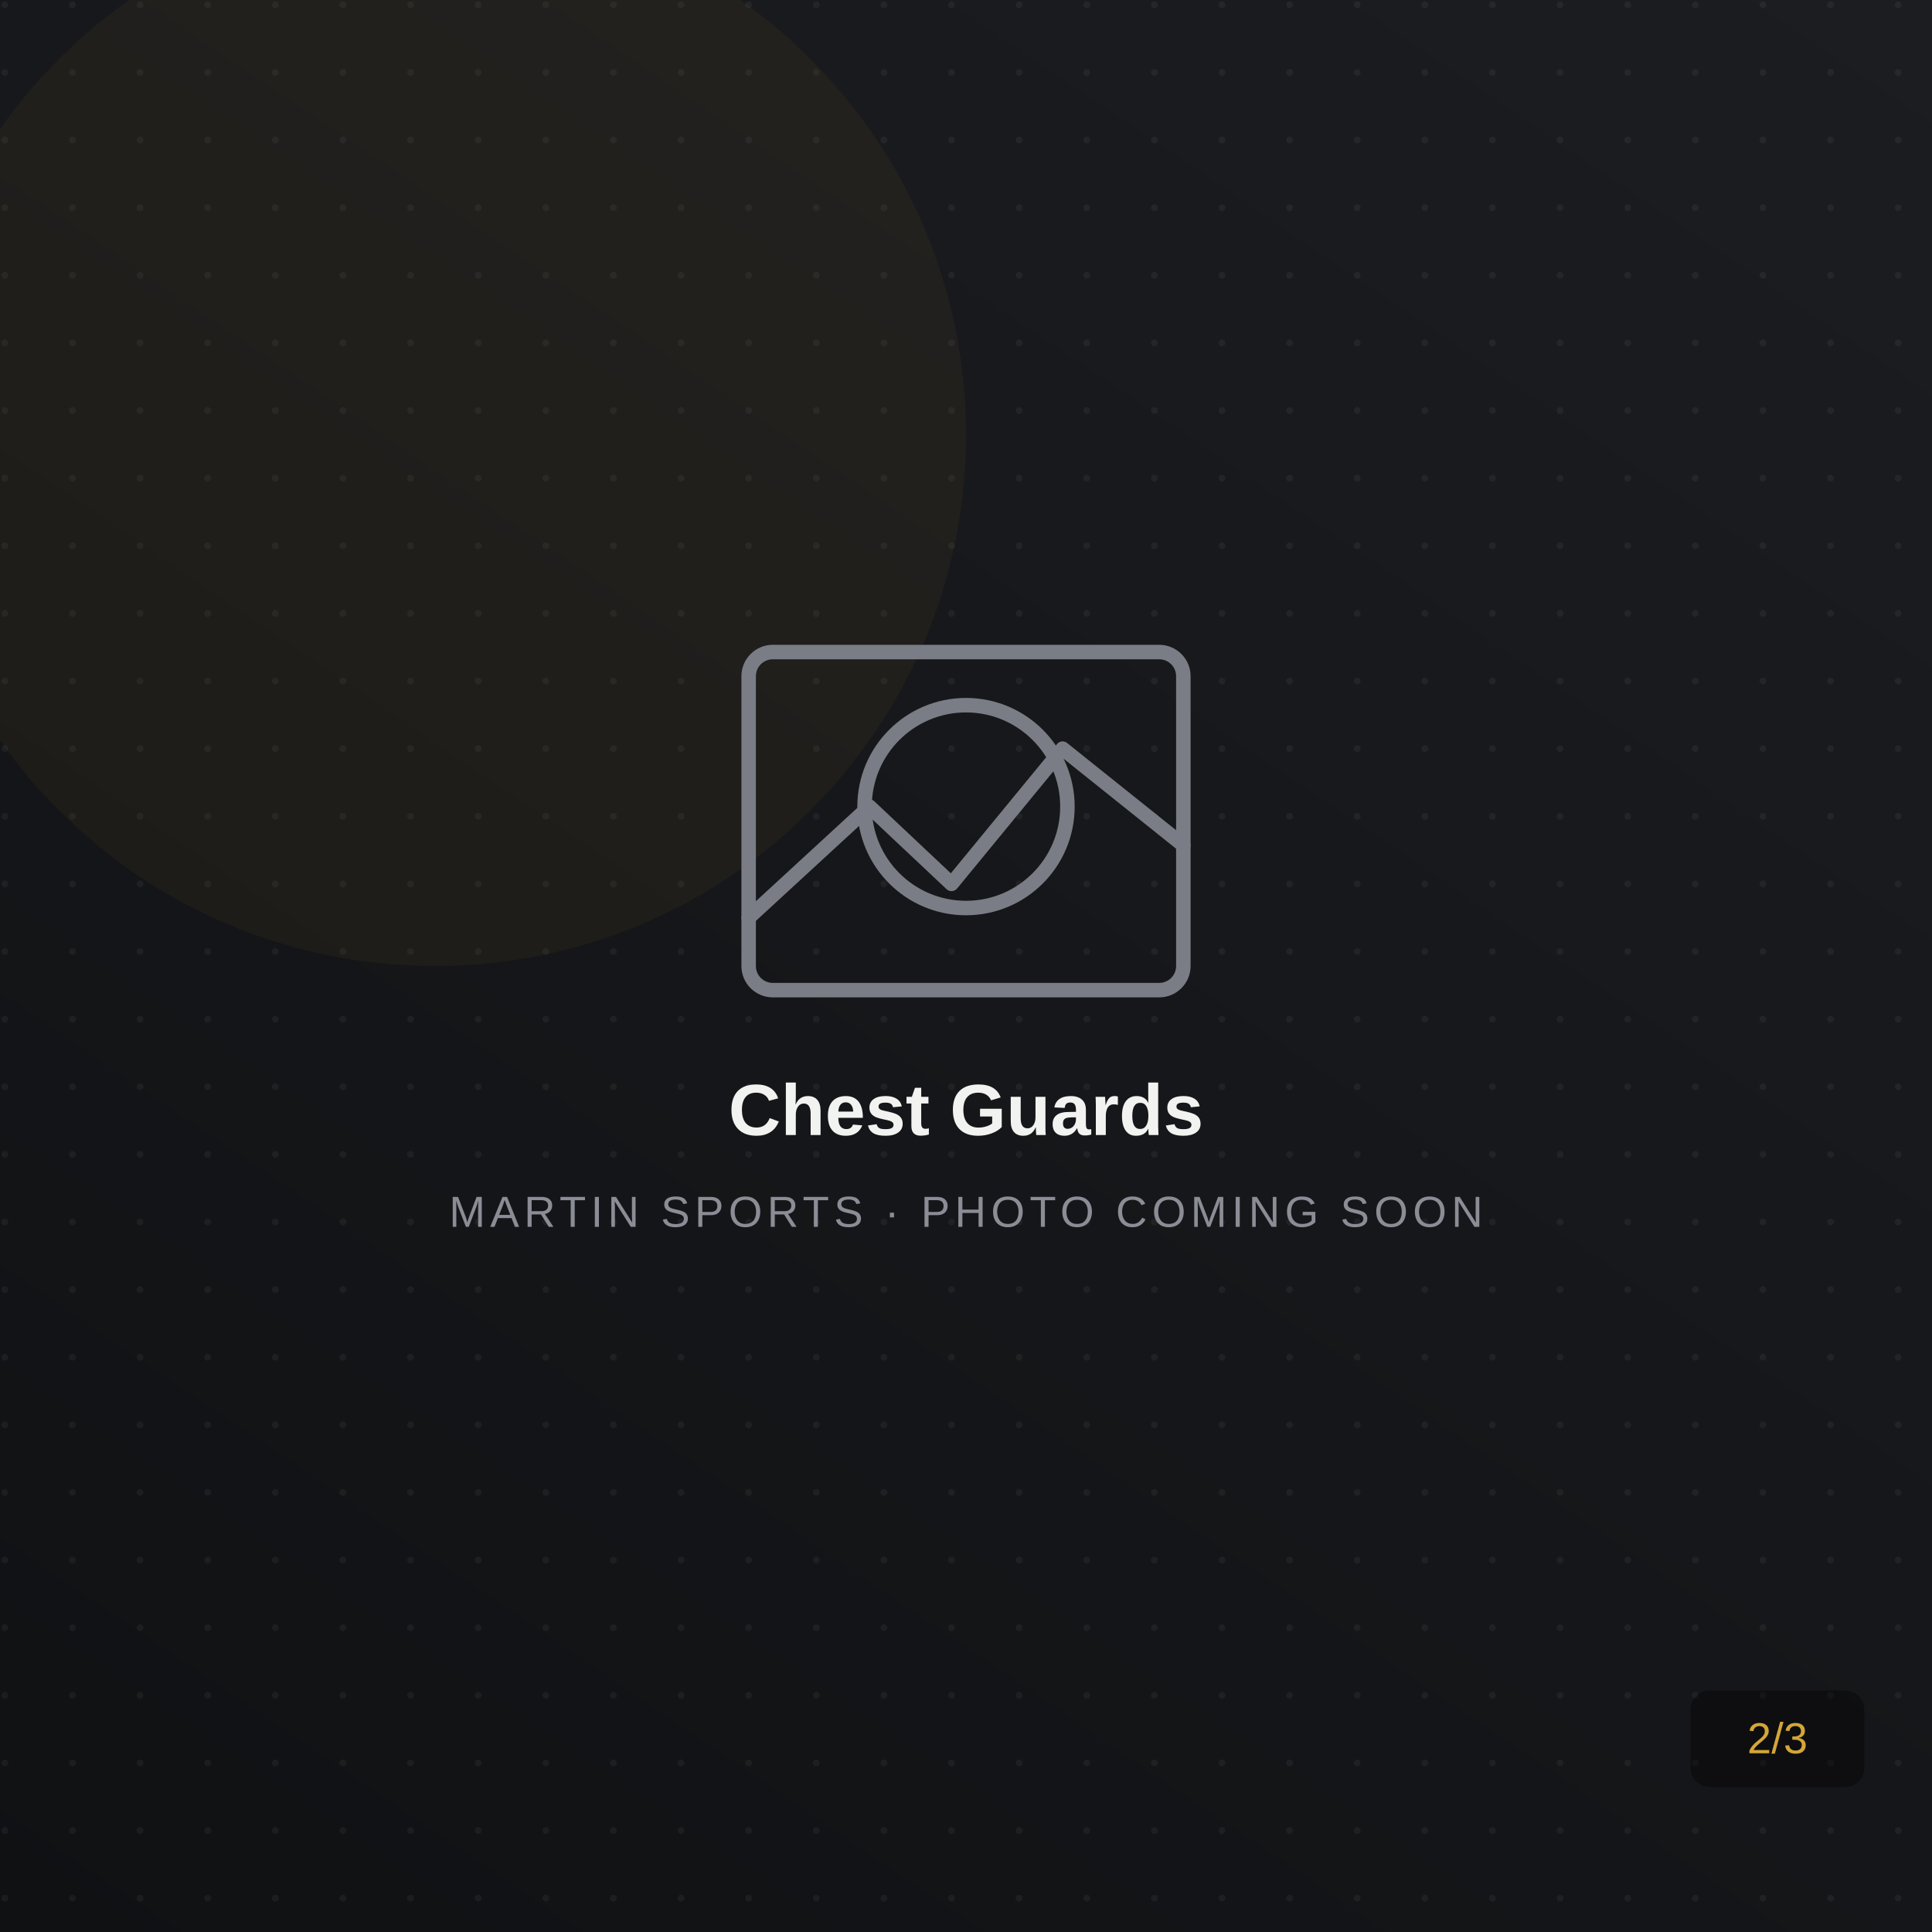
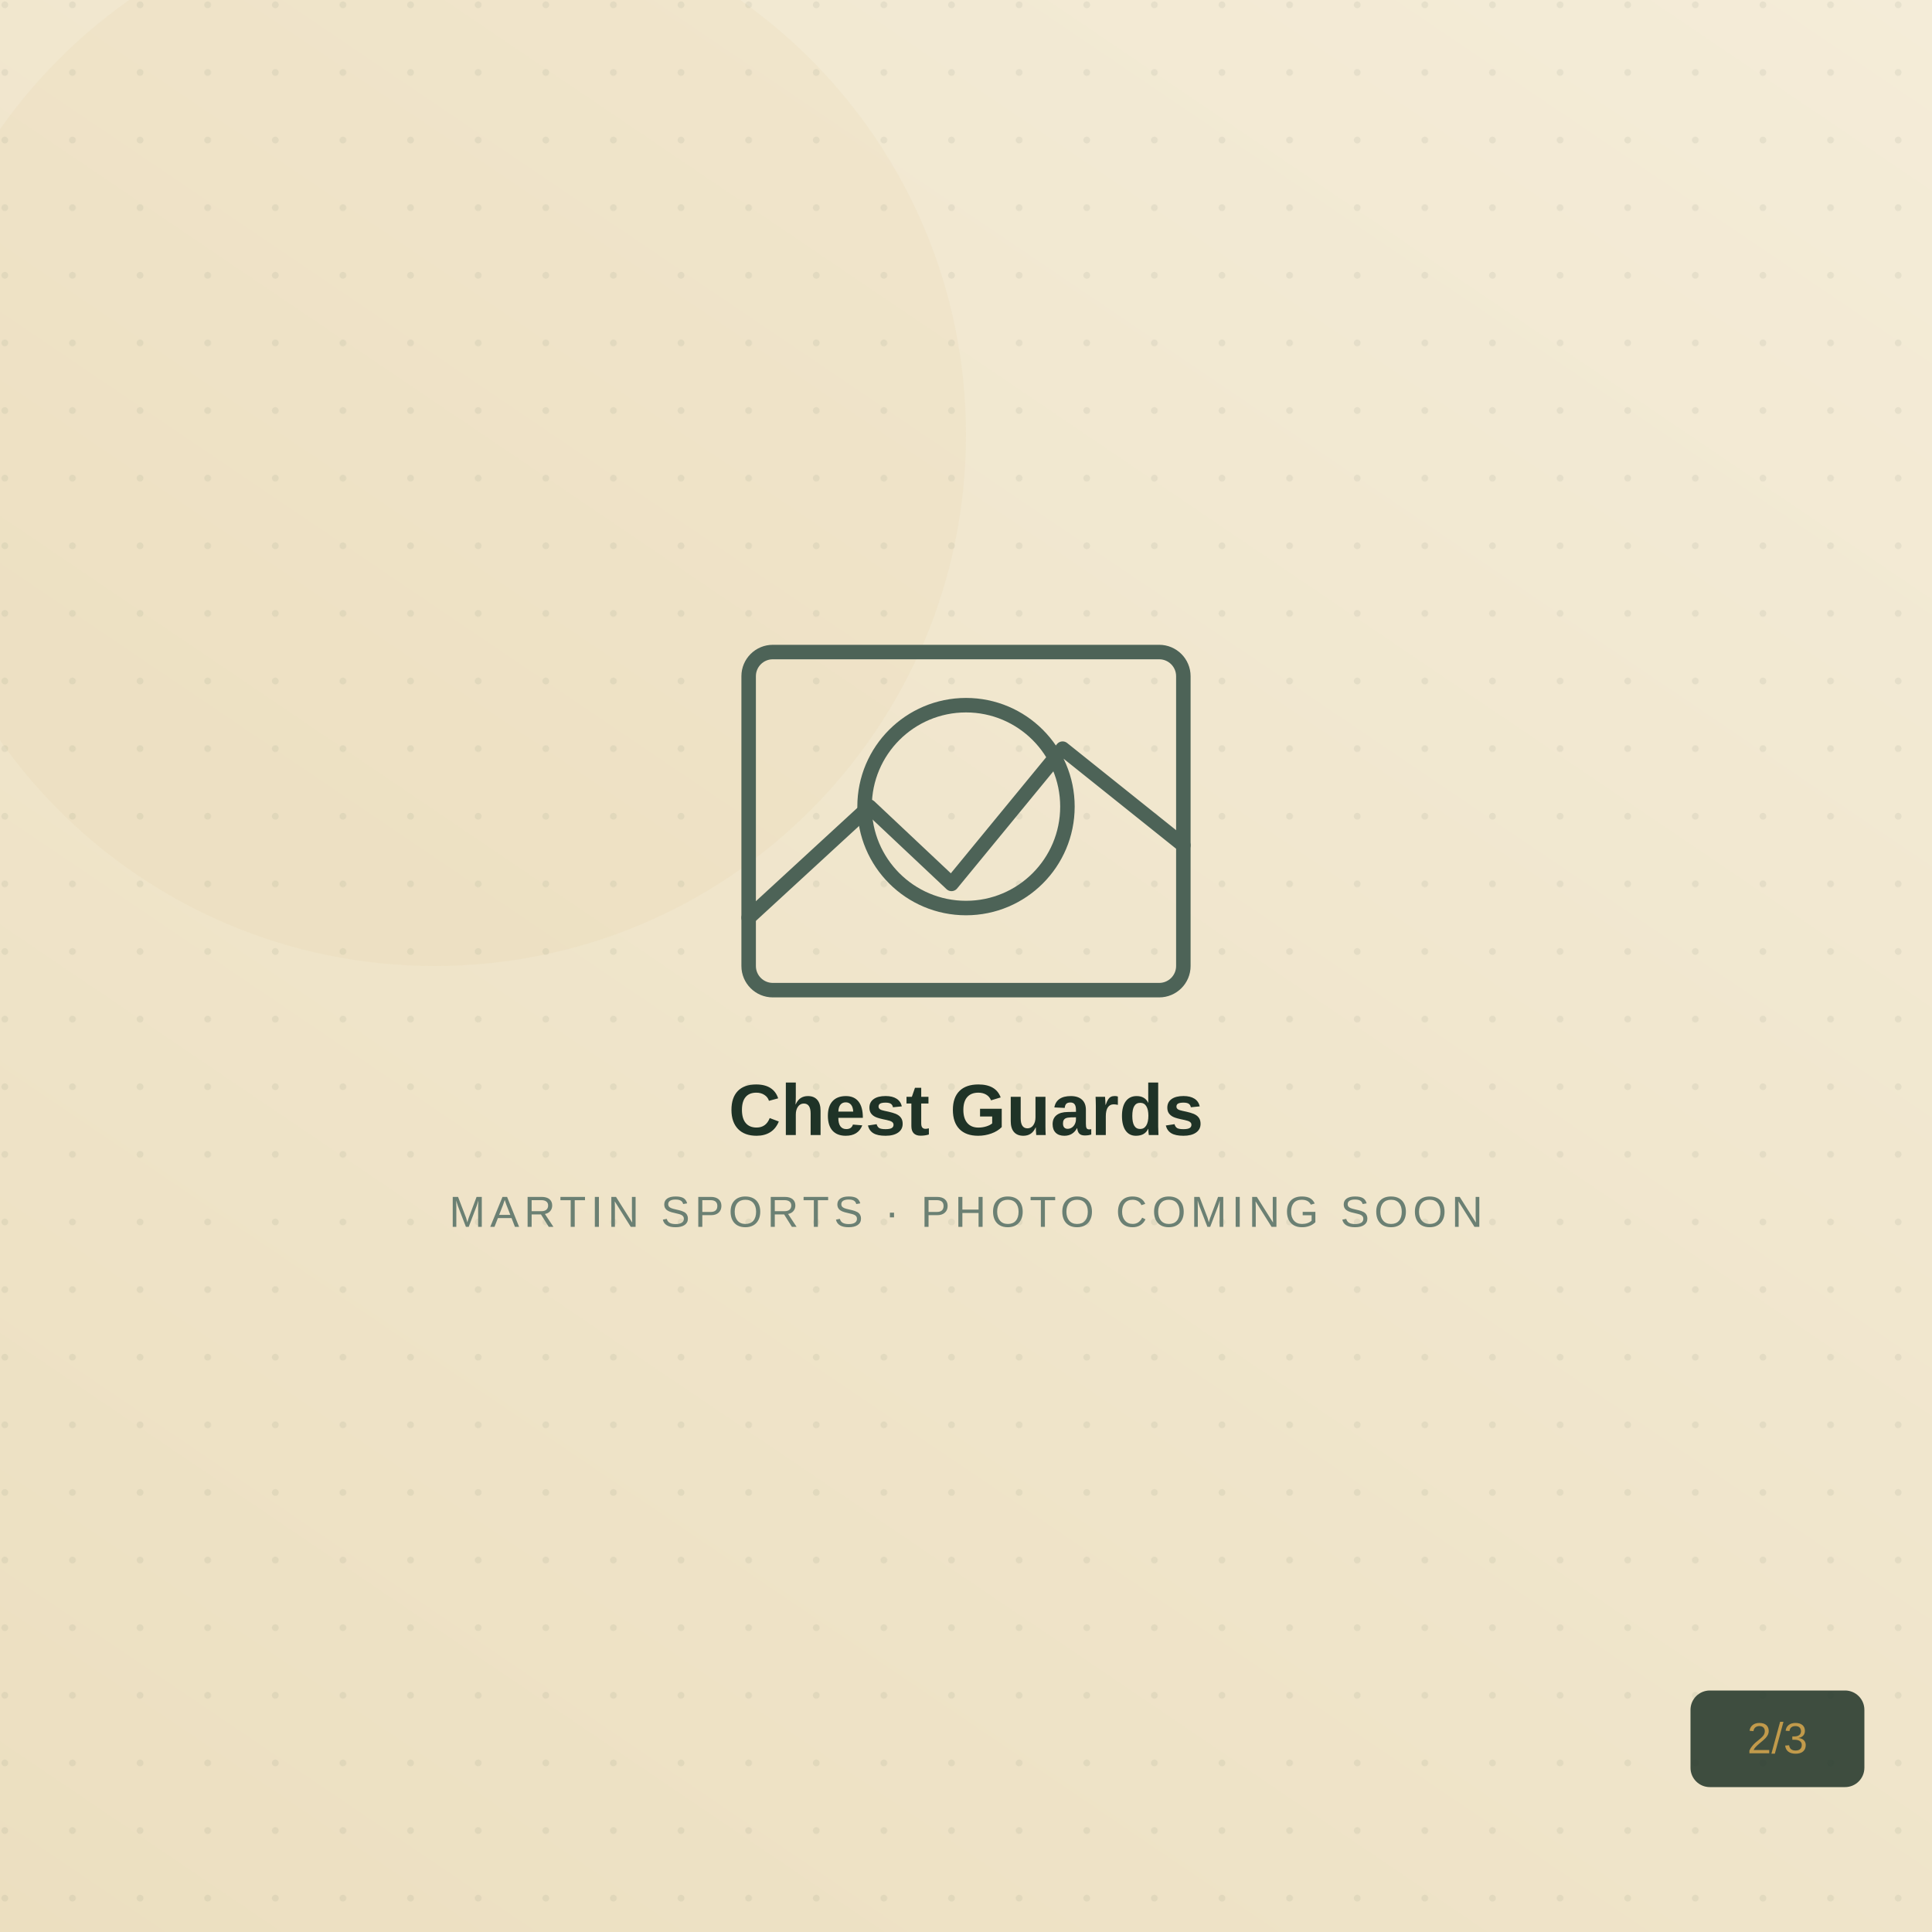
<svg xmlns="http://www.w3.org/2000/svg" viewBox="0 0 800 800">
  <defs>
    <linearGradient id="bg" x1="0%" y1="0%" x2="100%" y2="100%" gradientTransform="rotate(80 0.5 0.5)">
-       <stop offset="0%" stop-color="#1c1d21" />
-       <stop offset="100%" stop-color="#101113" />
+       <stop offset="0%" stop-color="#f4ecd8" />
+       <stop offset="100%" stop-color="#ecdfc0" />
    </linearGradient>
    <pattern id="dots" width="28" height="28" patternUnits="userSpaceOnUse">
-       <circle cx="2" cy="2" r="1.4" fill="#ffffff" fill-opacity="0.05" />
+       <circle cx="2" cy="2" r="1.4" fill="#1f3327" fill-opacity="0.06" />
    </pattern>
  </defs>
  <rect width="800" height="800" fill="url(#bg)" />
  <rect width="800" height="800" fill="url(#dots)" />
-   <circle cx="180" cy="180" r="220" fill="#d4a637" fill-opacity="0.05" />
-   <g transform="translate(400 340)" stroke="#7a7d85" stroke-width="6" fill="none" stroke-linejoin="round" stroke-linecap="round">
+   <circle cx="180" cy="180" r="220" fill="#c19a4b" fill-opacity="0.05" />
+   <g transform="translate(400 340)" stroke="#4d6357" stroke-width="6" fill="none" stroke-linejoin="round" stroke-linecap="round">
    <rect x="-90" y="-70" width="180" height="140" rx="10" />
    <circle cx="0" cy="-6" r="42" />
    <path d="M -90 40 L -40 -6 L -6 26 L 40 -30 L 90 10" />
  </g>
-   <text x="400" y="470" font-family="Arial, sans-serif" font-size="30" font-weight="700" fill="#f2f2f0" text-anchor="middle">Chest Guards</text>
-   <text x="400" y="508" font-family="Arial, sans-serif" font-size="18" letter-spacing="2" fill="#8a8d95" text-anchor="middle">MARTIN SPORTS · PHOTO COMING SOON</text>
-   <rect x="700" y="700" width="72" height="40" rx="8" fill="#000000" fill-opacity="0.35" />
-   <text x="736" y="726" font-family="Arial, sans-serif" font-size="18" fill="#d4a637" text-anchor="middle">2/3</text>
+   <text x="400" y="470" font-family="Arial, sans-serif" font-size="30" font-weight="700" fill="#1f3327" text-anchor="middle">Chest Guards</text>
+   <text x="400" y="508" font-family="Arial, sans-serif" font-size="18" letter-spacing="2" fill="#6b8073" text-anchor="middle">MARTIN SPORTS · PHOTO COMING SOON</text>
+   <rect x="700" y="700" width="72" height="40" rx="8" fill="#1f3327" fill-opacity="0.85" />
+   <text x="736" y="726" font-family="Arial, sans-serif" font-size="18" fill="#c19a4b" text-anchor="middle">2/3</text>
</svg>
